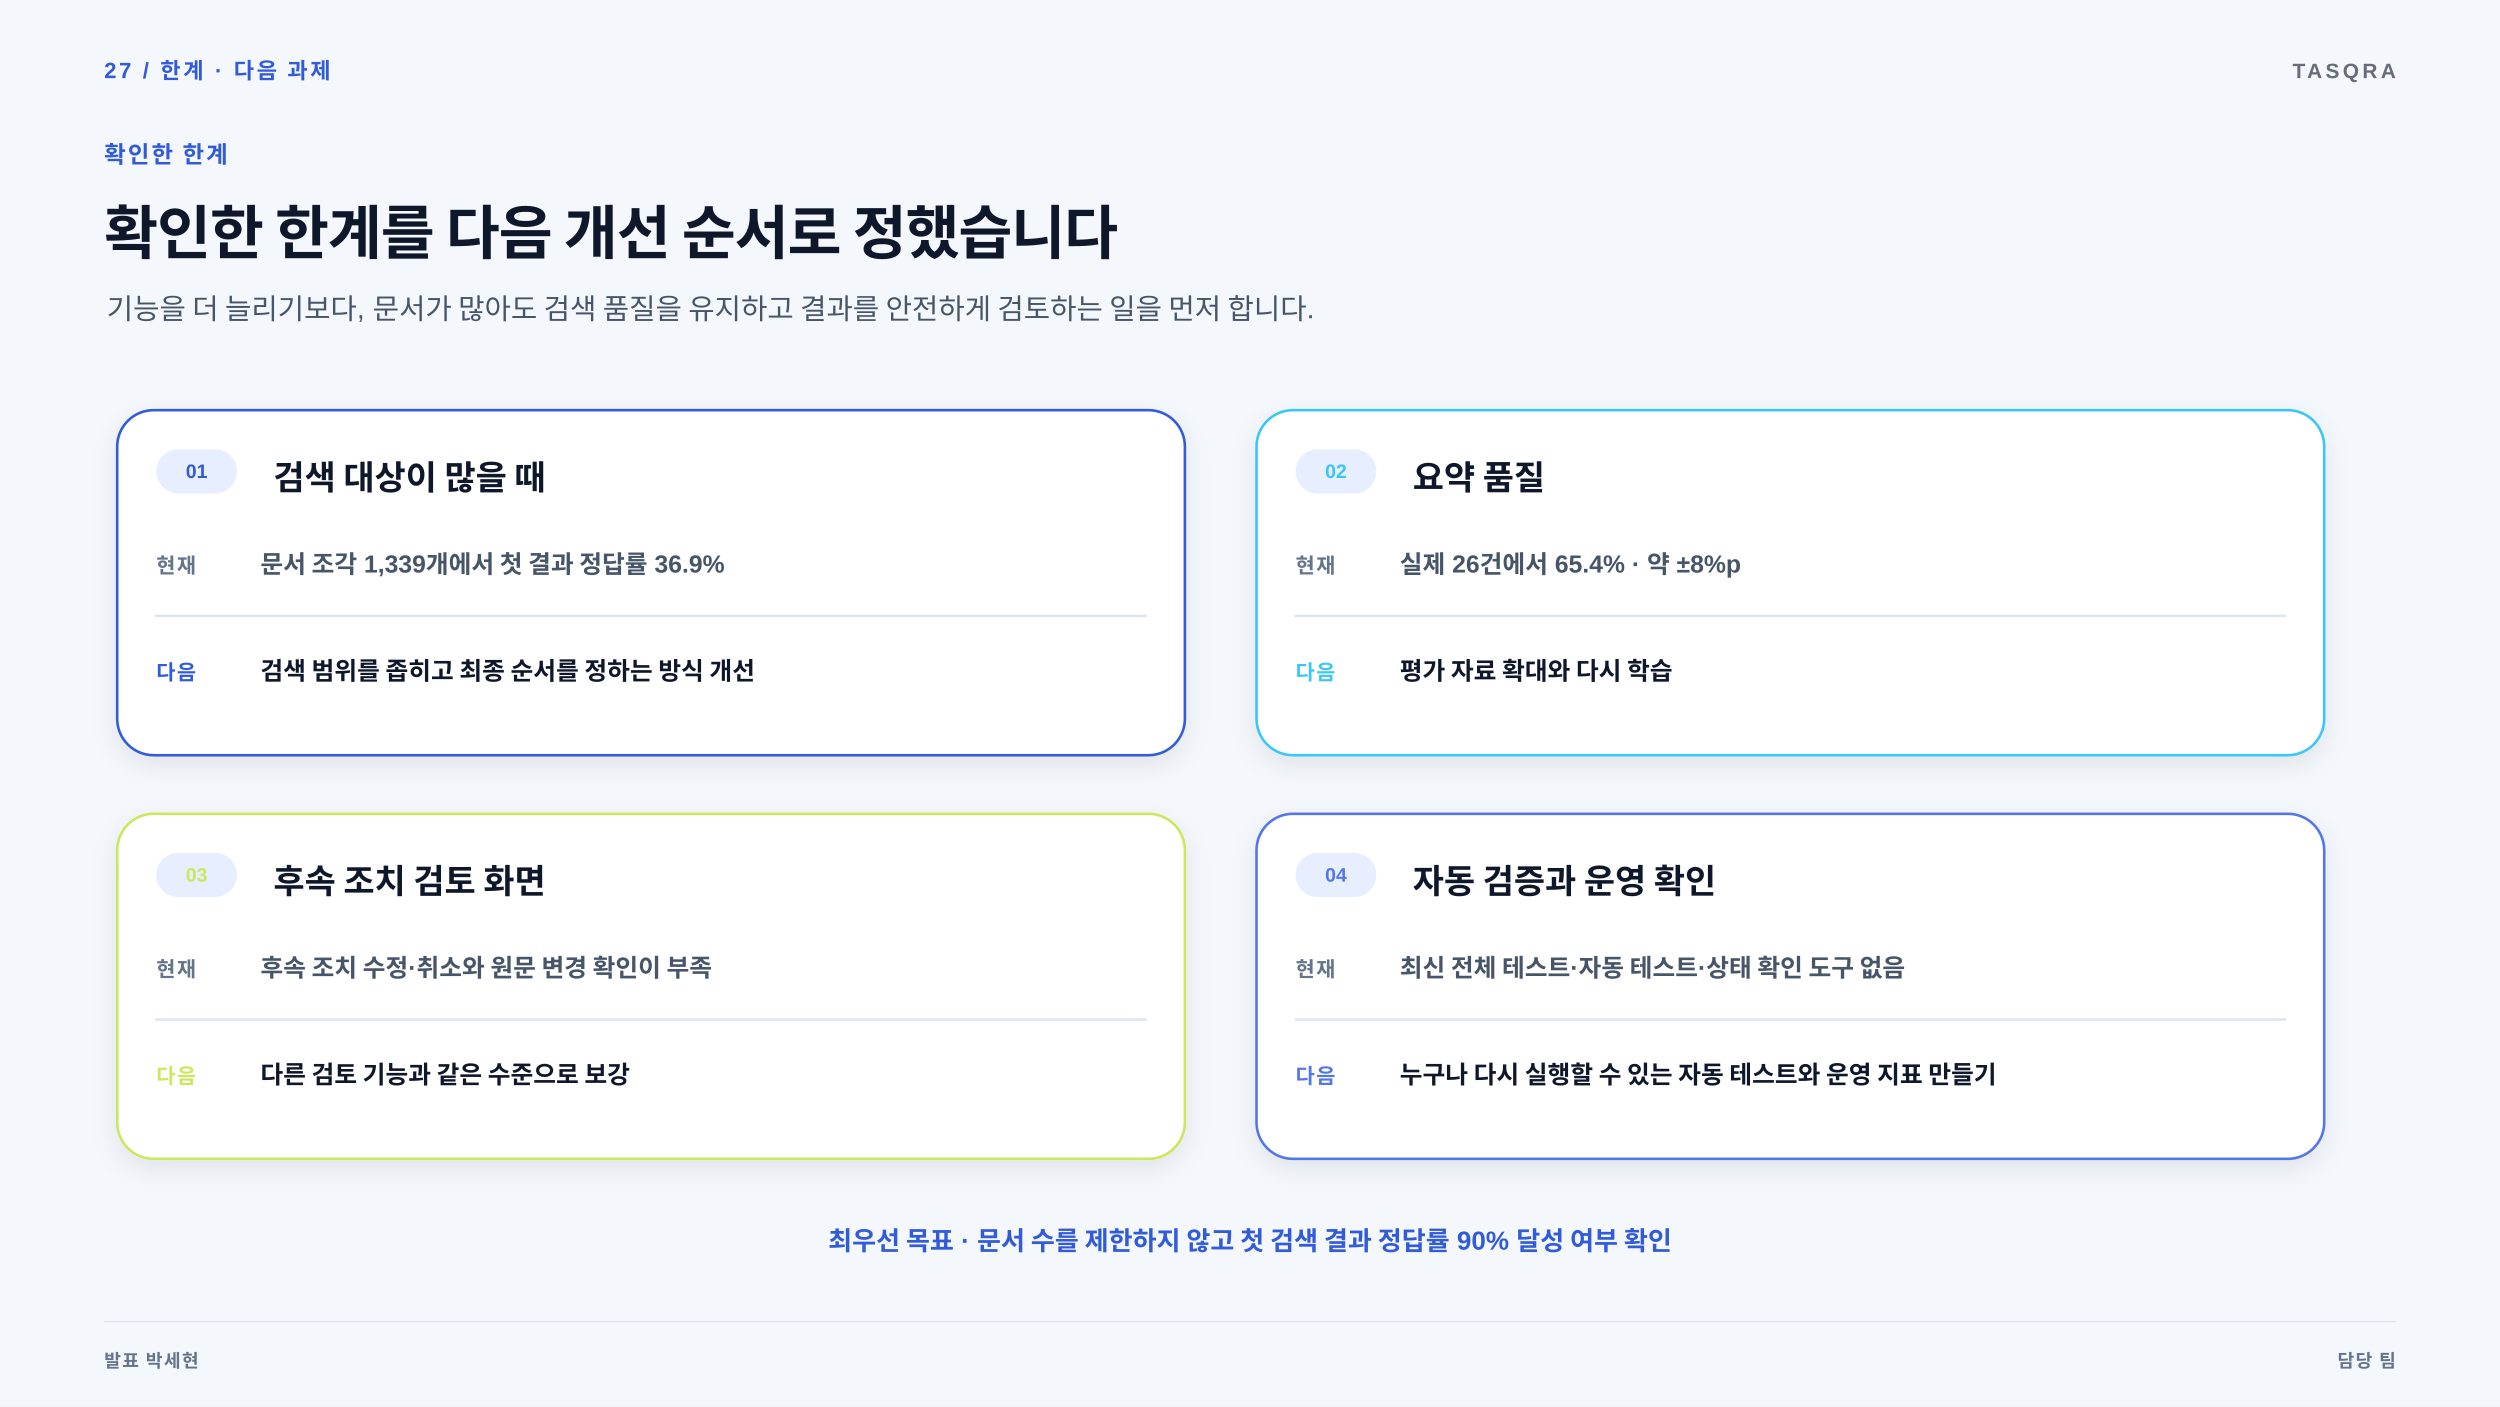
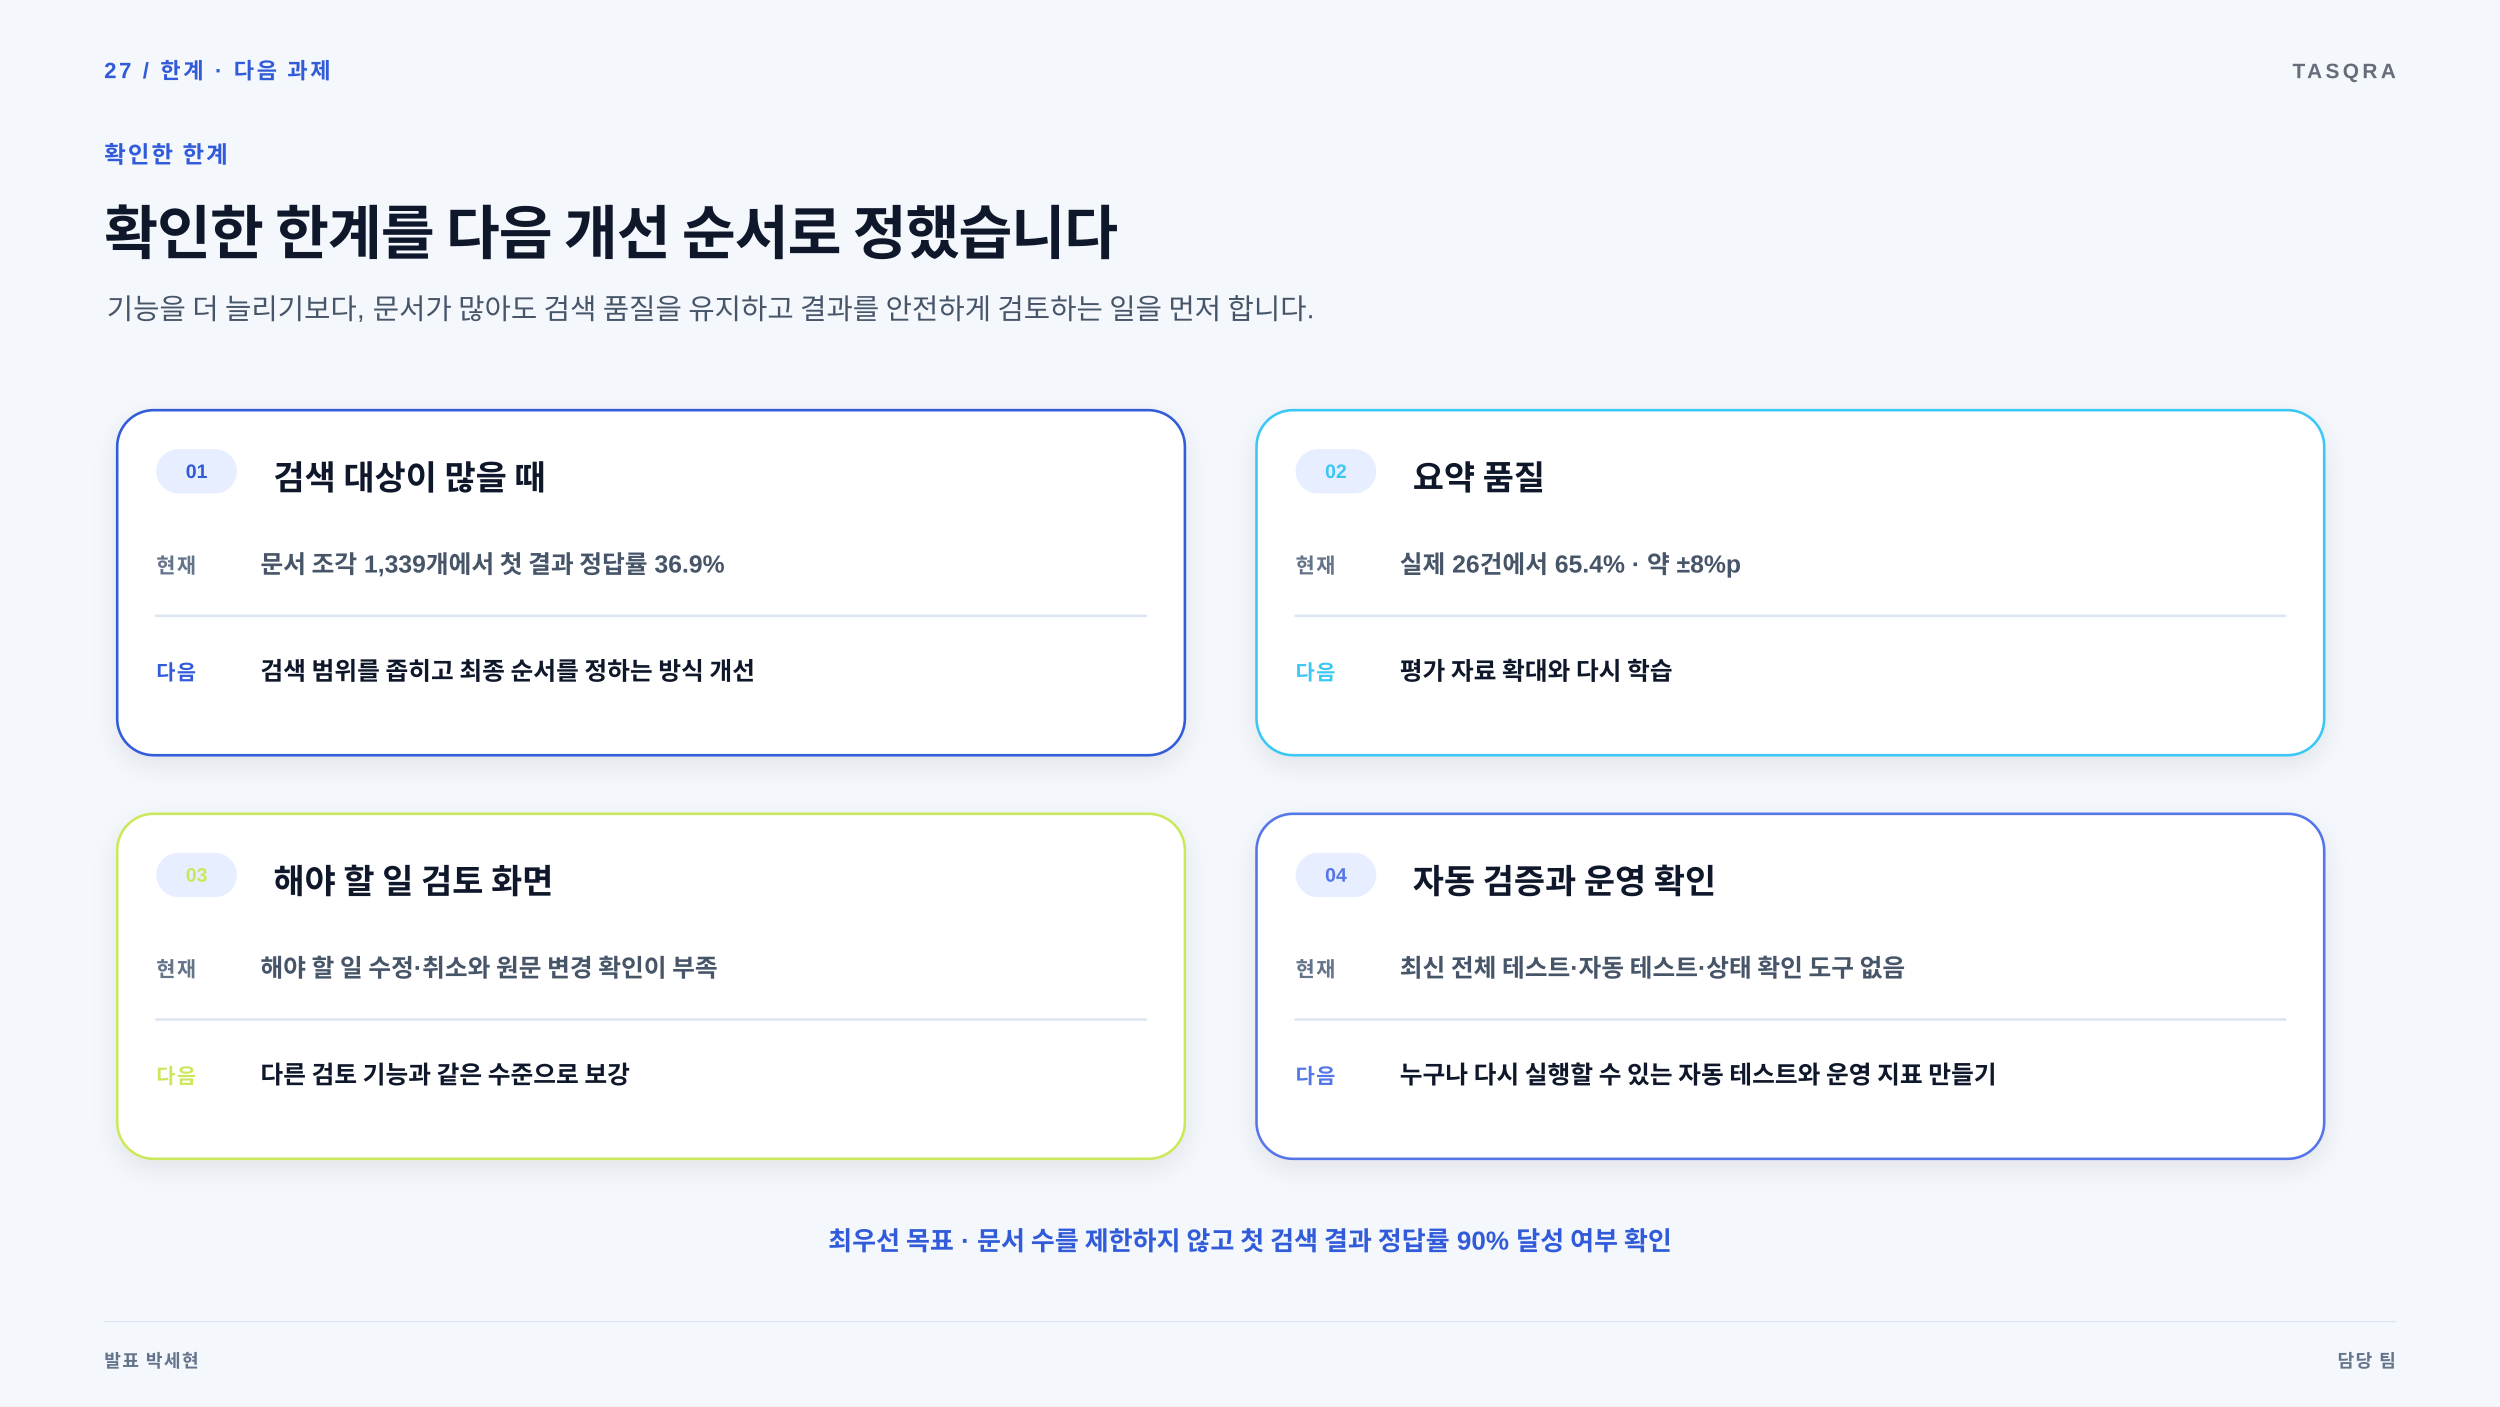
<svg xmlns="http://www.w3.org/2000/svg" width="1920" height="1080" viewBox="0 0 1920 1080">
  <defs>
    <style>@font-face{font-family:NotoKR;src:url("../../포트폴리오/NotoSansKR.ttf") format("truetype");} text{font-family:NotoKR,Arial,sans-serif;}</style>
    <filter id="shadow" x="-20%" y="-20%" width="140%" height="140%">
      <feDropShadow dx="0" dy="12" stdDeviation="16" flood-color="#0E162F" flood-opacity="0.11" />
    </filter>
    <filter id="softShadow" x="-20%" y="-20%" width="140%" height="140%">
      <feDropShadow dx="0" dy="7" stdDeviation="10" flood-color="#0E162F" flood-opacity="0.08" />
    </filter>
  </defs>
  <rect x="0" y="0" width="1920" height="1080" rx="0" fill="#F4F7FC" stroke="none" stroke-width="0" opacity="1" />
  <text x="80" y="60" font-family="NotoKR, Arial, sans-serif" font-size="17" font-weight="800" font-style="normal" fill="#315BD8" text-anchor="start" letter-spacing="2" opacity="1">27  /  한계 · 다음 과제</text>
  <text x="1840" y="60" font-family="NotoKR, Arial, sans-serif" font-size="16" font-weight="800" font-style="normal" fill="#0F172A" text-anchor="end" letter-spacing="2.6" opacity="0.62">TASQRA</text>
  <line x1="80" y1="1015" x2="1840" y2="1015" stroke="#DCE5F1" stroke-width="1" stroke-linecap="round" opacity="1" />
  <text x="80" y="1050" font-family="NotoKR, Arial, sans-serif" font-size="14" font-weight="700" font-style="normal" fill="#64748B" text-anchor="start" letter-spacing="1" opacity="1">발표  박세현</text>
  <text x="1840" y="1050" font-family="NotoKR, Arial, sans-serif" font-size="14" font-weight="700" font-style="normal" fill="#64748B" text-anchor="end" letter-spacing="1" opacity="1">담당  팀</text>
  <text x="80" y="125" font-family="NotoKR, Arial, sans-serif" font-size="18" font-weight="800" font-style="normal" fill="#315BD8" text-anchor="start" letter-spacing="1.6" opacity="1">확인한 한계</text>
  <text x="80" y="195" font-family="NotoKR, Arial, sans-serif" font-size="45" font-weight="800" font-style="normal" fill="#0F172A" text-anchor="start" letter-spacing="-0.8" opacity="1">확인한 한계를 다음 개선 순서로 정했습니다</text>
  <text x="82" y="245" font-family="NotoKR, Arial, sans-serif" font-size="22" font-weight="500" font-style="normal" fill="#475569" text-anchor="start" letter-spacing="0" opacity="1">기능을 더 늘리기보다, 문서가 많아도 검색 품질을 유지하고 결과를 안전하게 검토하는 일을 먼저 합니다.</text>
  <rect x="90" y="315" width="820" height="265" rx="28" fill="#FFFFFF" stroke="#315BD8" stroke-width="2" opacity="1" filter="url(#softShadow)" />
  <rect x="120" y="345" width="62" height="34" rx="17.0" fill="#E7EEFF" stroke="none" stroke-width="0" opacity="1" />
  <text x="151.0" y="367.1" font-family="NotoKR, Arial, sans-serif" font-size="15" font-weight="700" font-style="normal" fill="#315BD8" text-anchor="middle" letter-spacing="0" opacity="1">01</text>
  <text x="210" y="376" font-family="NotoKR, Arial, sans-serif" font-size="26" font-weight="800" font-style="normal" fill="#0F172A" text-anchor="start" letter-spacing="0" opacity="1">검색 대상이 많을 때</text>
  <text x="120" y="440" font-family="NotoKR, Arial, sans-serif" font-size="16" font-weight="800" font-style="normal" fill="#64748B" text-anchor="start" letter-spacing="1.1" opacity="1">현재</text>
  <text x="200" y="440" font-family="NotoKR, Arial, sans-serif" font-size="19" font-weight="600" font-style="normal" fill="#475569" text-anchor="start" letter-spacing="0" opacity="1">문서 조각 1,339개에서 첫 결과 정답률 36.9%</text>
  <line x1="120" y1="473" x2="880" y2="473" stroke="#DCE5F1" stroke-width="2" stroke-linecap="round" opacity="1" />
  <text x="120" y="522" font-family="NotoKR, Arial, sans-serif" font-size="16" font-weight="800" font-style="normal" fill="#315BD8" text-anchor="start" letter-spacing="1.1" opacity="1">다음</text>
  <text x="200" y="522" font-family="NotoKR, Arial, sans-serif" font-size="19" font-weight="700" font-style="normal" fill="#0F172A" text-anchor="start" letter-spacing="0" opacity="1">검색 범위를 좁히고 최종 순서를 정하는 방식 개선</text>
  <rect x="965" y="315" width="820" height="265" rx="28" fill="#FFFFFF" stroke="#3BC7F4" stroke-width="2" opacity="1" filter="url(#softShadow)" />
  <rect x="995" y="345" width="62" height="34" rx="17.0" fill="#E7EEFF" stroke="none" stroke-width="0" opacity="1" />
  <text x="1026.0" y="367.1" font-family="NotoKR, Arial, sans-serif" font-size="15" font-weight="700" font-style="normal" fill="#3BC7F4" text-anchor="middle" letter-spacing="0" opacity="1">02</text>
  <text x="1085" y="376" font-family="NotoKR, Arial, sans-serif" font-size="26" font-weight="800" font-style="normal" fill="#0F172A" text-anchor="start" letter-spacing="0" opacity="1">요약 품질</text>
  <text x="995" y="440" font-family="NotoKR, Arial, sans-serif" font-size="16" font-weight="800" font-style="normal" fill="#64748B" text-anchor="start" letter-spacing="1.1" opacity="1">현재</text>
  <text x="1075" y="440" font-family="NotoKR, Arial, sans-serif" font-size="19" font-weight="600" font-style="normal" fill="#475569" text-anchor="start" letter-spacing="0" opacity="1">실제 26건에서 65.4% · 약 ±8%p</text>
  <line x1="995" y1="473" x2="1755" y2="473" stroke="#DCE5F1" stroke-width="2" stroke-linecap="round" opacity="1" />
  <text x="995" y="522" font-family="NotoKR, Arial, sans-serif" font-size="16" font-weight="800" font-style="normal" fill="#3BC7F4" text-anchor="start" letter-spacing="1.1" opacity="1">다음</text>
  <text x="1075" y="522" font-family="NotoKR, Arial, sans-serif" font-size="19" font-weight="700" font-style="normal" fill="#0F172A" text-anchor="start" letter-spacing="0" opacity="1">평가 자료 확대와 다시 학습</text>
  <rect x="90" y="625" width="820" height="265" rx="28" fill="#FFFFFF" stroke="#C9E85B" stroke-width="2" opacity="1" filter="url(#softShadow)" />
  <rect x="120" y="655" width="62" height="34" rx="17.0" fill="#E7EEFF" stroke="none" stroke-width="0" opacity="1" />
  <text x="151.0" y="677.1" font-family="NotoKR, Arial, sans-serif" font-size="15" font-weight="700" font-style="normal" fill="#C9E85B" text-anchor="middle" letter-spacing="0" opacity="1">03</text>
-   <text x="210" y="686" font-family="NotoKR, Arial, sans-serif" font-size="26" font-weight="800" font-style="normal" fill="#0F172A" text-anchor="start" letter-spacing="0" opacity="1">후속 조치 검토 화면</text>
+   <text x="210" y="686" font-family="NotoKR, Arial, sans-serif" font-size="26" font-weight="800" font-style="normal" fill="#0F172A" text-anchor="start" letter-spacing="0" opacity="1">해야 할 일 검토 화면</text>
  <text x="120" y="750" font-family="NotoKR, Arial, sans-serif" font-size="16" font-weight="800" font-style="normal" fill="#64748B" text-anchor="start" letter-spacing="1.1" opacity="1">현재</text>
-   <text x="200" y="750" font-family="NotoKR, Arial, sans-serif" font-size="19" font-weight="600" font-style="normal" fill="#475569" text-anchor="start" letter-spacing="0" opacity="1">후속 조치 수정·취소와 원문 변경 확인이 부족</text>
+   <text x="200" y="750" font-family="NotoKR, Arial, sans-serif" font-size="19" font-weight="600" font-style="normal" fill="#475569" text-anchor="start" letter-spacing="0" opacity="1">해야 할 일 수정·취소와 원문 변경 확인이 부족</text>
  <line x1="120" y1="783" x2="880" y2="783" stroke="#DCE5F1" stroke-width="2" stroke-linecap="round" opacity="1" />
  <text x="120" y="832" font-family="NotoKR, Arial, sans-serif" font-size="16" font-weight="800" font-style="normal" fill="#C9E85B" text-anchor="start" letter-spacing="1.1" opacity="1">다음</text>
  <text x="200" y="832" font-family="NotoKR, Arial, sans-serif" font-size="19" font-weight="700" font-style="normal" fill="#0F172A" text-anchor="start" letter-spacing="0" opacity="1">다른 검토 기능과 같은 수준으로 보강</text>
  <rect x="965" y="625" width="820" height="265" rx="28" fill="#FFFFFF" stroke="#5576E8" stroke-width="2" opacity="1" filter="url(#softShadow)" />
  <rect x="995" y="655" width="62" height="34" rx="17.0" fill="#E7EEFF" stroke="none" stroke-width="0" opacity="1" />
  <text x="1026.0" y="677.1" font-family="NotoKR, Arial, sans-serif" font-size="15" font-weight="700" font-style="normal" fill="#5576E8" text-anchor="middle" letter-spacing="0" opacity="1">04</text>
  <text x="1085" y="686" font-family="NotoKR, Arial, sans-serif" font-size="26" font-weight="800" font-style="normal" fill="#0F172A" text-anchor="start" letter-spacing="0" opacity="1">자동 검증과 운영 확인</text>
  <text x="995" y="750" font-family="NotoKR, Arial, sans-serif" font-size="16" font-weight="800" font-style="normal" fill="#64748B" text-anchor="start" letter-spacing="1.1" opacity="1">현재</text>
  <text x="1075" y="750" font-family="NotoKR, Arial, sans-serif" font-size="19" font-weight="600" font-style="normal" fill="#475569" text-anchor="start" letter-spacing="0" opacity="1">최신 전체 테스트·자동 테스트·상태 확인 도구 없음</text>
  <line x1="995" y1="783" x2="1755" y2="783" stroke="#DCE5F1" stroke-width="2" stroke-linecap="round" opacity="1" />
  <text x="995" y="832" font-family="NotoKR, Arial, sans-serif" font-size="16" font-weight="800" font-style="normal" fill="#5576E8" text-anchor="start" letter-spacing="1.1" opacity="1">다음</text>
  <text x="1075" y="832" font-family="NotoKR, Arial, sans-serif" font-size="19" font-weight="700" font-style="normal" fill="#0F172A" text-anchor="start" letter-spacing="0" opacity="1">누구나 다시 실행할 수 있는 자동 테스트와 운영 지표 만들기</text>
  <text x="960" y="960" font-family="NotoKR, Arial, sans-serif" font-size="20" font-weight="800" font-style="normal" fill="#315BD8" text-anchor="middle" letter-spacing="0" opacity="1">최우선 목표  ·  문서 수를 제한하지 않고 첫 검색 결과 정답률 90% 달성 여부 확인</text>
</svg>
